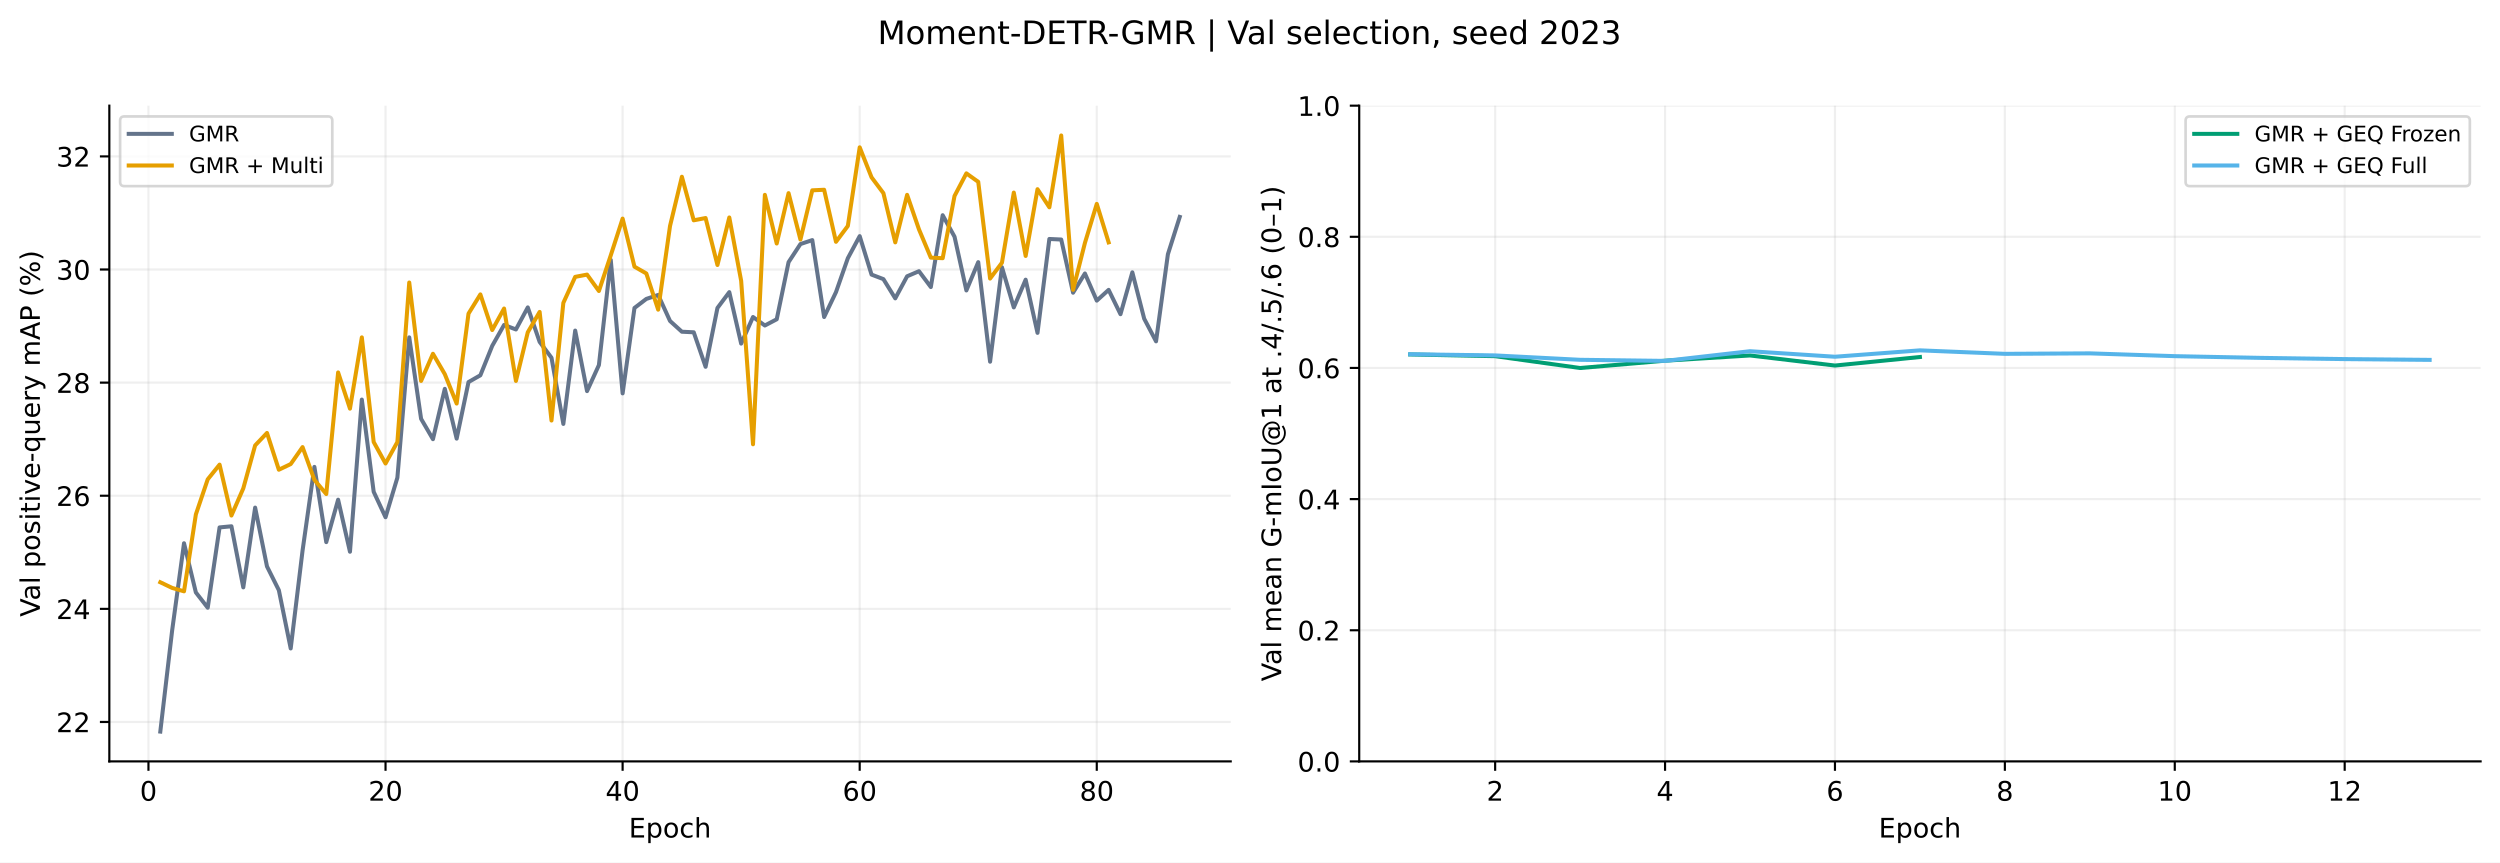
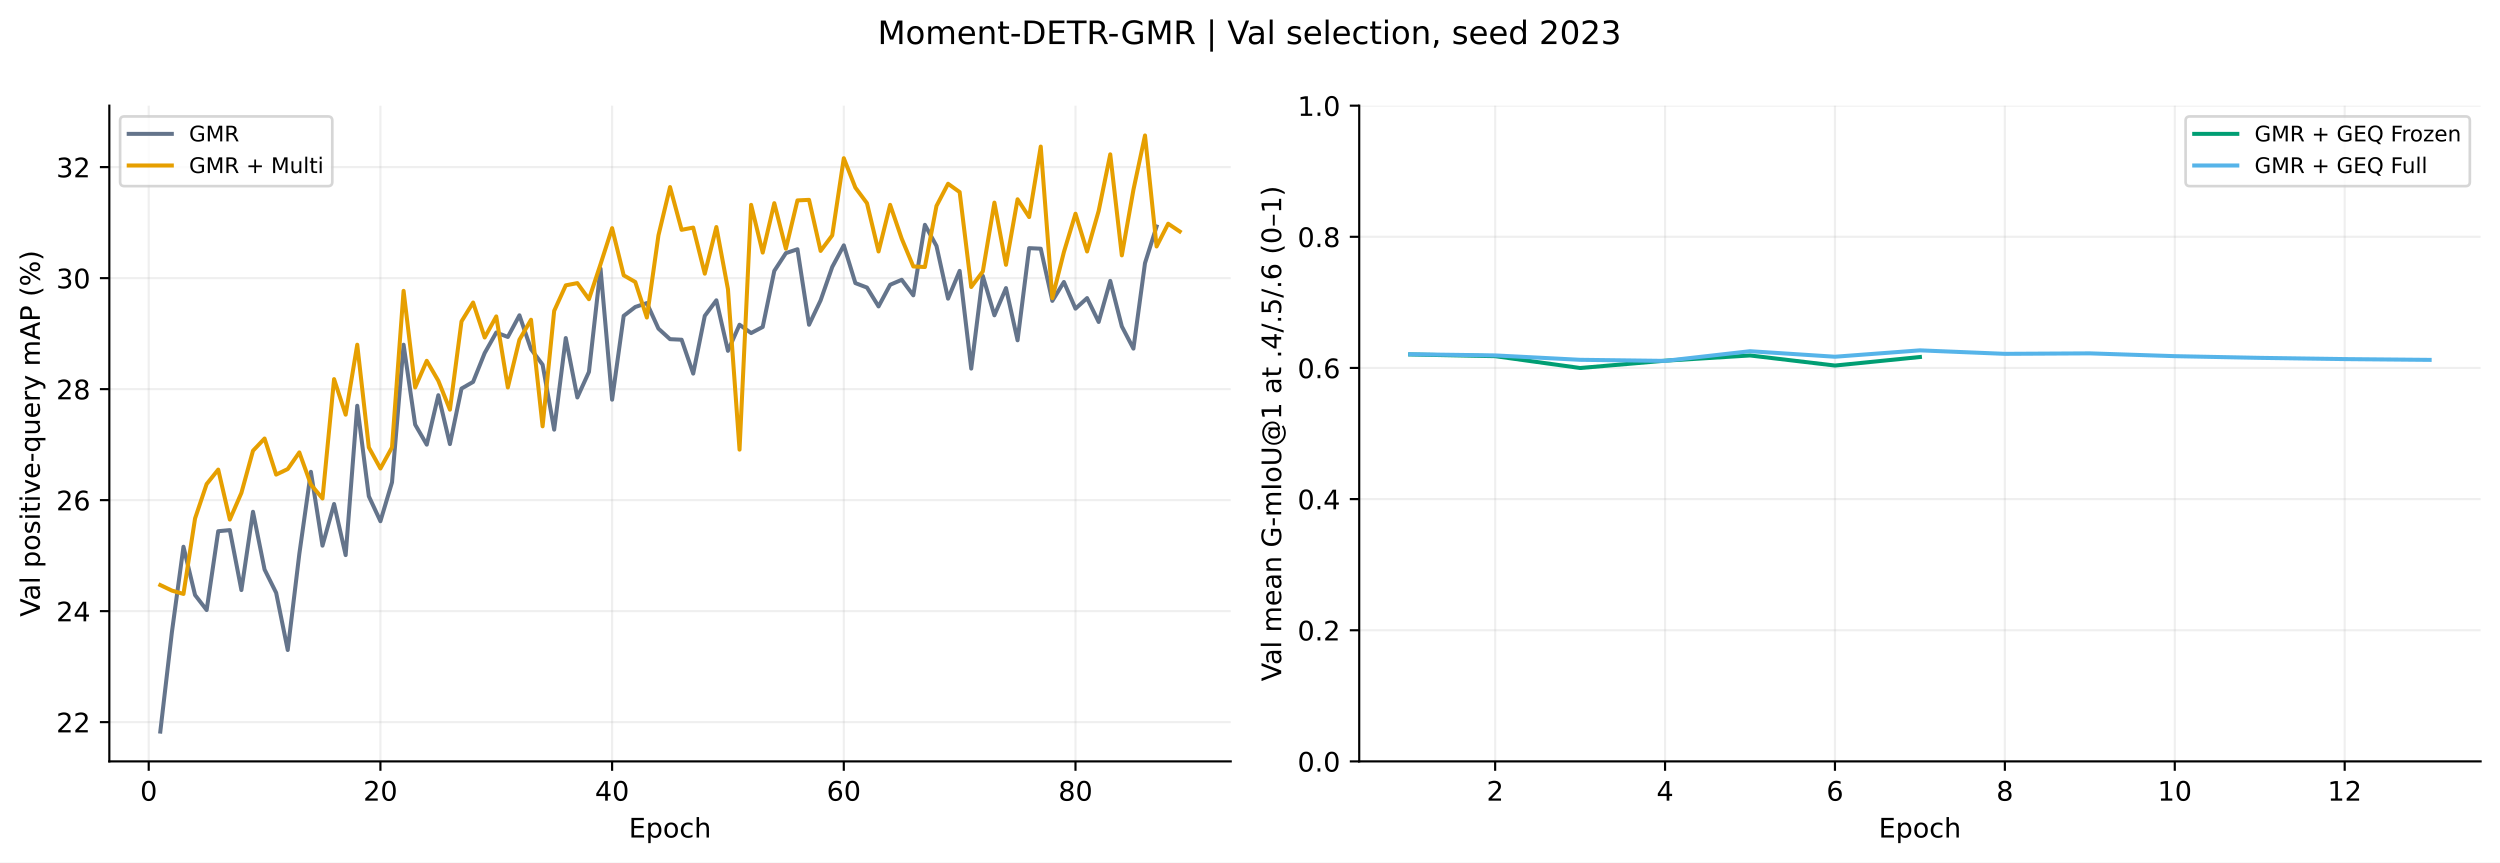
<svg xmlns="http://www.w3.org/2000/svg" xmlns:xlink="http://www.w3.org/1999/xlink" width="928.433pt" height="320.316pt" viewBox="0 0 928.433 320.316" version="1.1">
  <defs>
    <style type="text/css">*{stroke-linejoin: round; stroke-linecap: butt}</style>
  </defs>
  <g id="figure_1">
    <g id="patch_1">
      <path d="M -0 320.316  L 928.433 320.316  L 928.433 0  L -0 0  z " style="fill: #ffffff" />
    </g>
    <g id="axes_1">
      <g id="patch_2">
        <path d="M 40.603 282.76  L 457.058 282.76  L 457.058 39.24  L 40.603 39.24  z " style="fill: #ffffff" />
      </g>
      <g id="matplotlib.axis_1">
        <g id="xtick_1">
          <g id="line2d_1">
-             <path d="M 55.131 282.76  L 55.131 39.24  " clip-path="url(#pdc1da5cae6)" style="fill: none; stroke: #b0b0b0; stroke-opacity: 0.2; stroke-width: 0.8; stroke-linecap: square" />
+             <path d="M 55.231 282.76  L 55.231 39.24  " clip-path="url(#pdc1da5cae6)" style="fill: none; stroke: #b0b0b0; stroke-opacity: 0.2; stroke-width: 0.8; stroke-linecap: square" />
          </g>
          <g id="line2d_2">
            <defs>
              <path id="m847a747f1c" d="M 0 0  L 0 3.5  " style="stroke: #000000; stroke-width: 0.8" />
            </defs>
            <g>
-               <use xlink:href="#m847a747f1c" x="55.131" y="282.76" style="stroke: #000000; stroke-width: 0.8" />
+               <use xlink:href="#m847a747f1c" x="55.231" y="282.76" style="stroke: #000000; stroke-width: 0.8" />
            </g>
          </g>
          <g id="text_1">
-             <text style="font-size: 10px; font-family: 'DejaVu Sans'; text-anchor: middle" x="55.131" y="297.358" transform="rotate(-0 55.13063 297.3584)">0</text>
+             <text style="font-size: 10px; font-family: 'DejaVu Sans'; text-anchor: middle" x="55.231" y="297.358" transform="rotate(-0 55.23068 297.3584)">0</text>
          </g>
        </g>
        <g id="xtick_2">
          <g id="line2d_3">
-             <path d="M 143.176 282.76  L 143.176 39.24  " clip-path="url(#pdc1da5cae6)" style="fill: none; stroke: #b0b0b0; stroke-opacity: 0.2; stroke-width: 0.8; stroke-linecap: square" />
+             <path d="M 141.275 282.76  L 141.275 39.24  " clip-path="url(#pdc1da5cae6)" style="fill: none; stroke: #b0b0b0; stroke-opacity: 0.2; stroke-width: 0.8; stroke-linecap: square" />
          </g>
          <g id="line2d_4">
            <g>
-               <use xlink:href="#m847a747f1c" x="143.176" y="282.76" style="stroke: #000000; stroke-width: 0.8" />
+               <use xlink:href="#m847a747f1c" x="141.275" y="282.76" style="stroke: #000000; stroke-width: 0.8" />
            </g>
          </g>
          <g id="text_2">
-             <text style="font-size: 10px; font-family: 'DejaVu Sans'; text-anchor: middle" x="143.176" y="297.358" transform="rotate(-0 143.1761 297.3584)">20</text>
+             <text style="font-size: 10px; font-family: 'DejaVu Sans'; text-anchor: middle" x="141.275" y="297.358" transform="rotate(-0 141.2751 297.3584)">20</text>
          </g>
        </g>
        <g id="xtick_3">
          <g id="line2d_5">
-             <path d="M 231.222 282.76  L 231.222 39.24  " clip-path="url(#pdc1da5cae6)" style="fill: none; stroke: #b0b0b0; stroke-opacity: 0.2; stroke-width: 0.8; stroke-linecap: square" />
+             <path d="M 227.32 282.76  L 227.32 39.24  " clip-path="url(#pdc1da5cae6)" style="fill: none; stroke: #b0b0b0; stroke-opacity: 0.2; stroke-width: 0.8; stroke-linecap: square" />
          </g>
          <g id="line2d_6">
            <g>
-               <use xlink:href="#m847a747f1c" x="231.222" y="282.76" style="stroke: #000000; stroke-width: 0.8" />
+               <use xlink:href="#m847a747f1c" x="227.32" y="282.76" style="stroke: #000000; stroke-width: 0.8" />
            </g>
          </g>
          <g id="text_3">
-             <text style="font-size: 10px; font-family: 'DejaVu Sans'; text-anchor: middle" x="231.222" y="297.358" transform="rotate(-0 231.2215 297.3584)">40</text>
+             <text style="font-size: 10px; font-family: 'DejaVu Sans'; text-anchor: middle" x="227.32" y="297.358" transform="rotate(-0 227.3195 297.3584)">40</text>
          </g>
        </g>
        <g id="xtick_4">
          <g id="line2d_7">
-             <path d="M 319.267 282.76  L 319.267 39.24  " clip-path="url(#pdc1da5cae6)" style="fill: none; stroke: #b0b0b0; stroke-opacity: 0.2; stroke-width: 0.8; stroke-linecap: square" />
+             <path d="M 313.364 282.76  L 313.364 39.24  " clip-path="url(#pdc1da5cae6)" style="fill: none; stroke: #b0b0b0; stroke-opacity: 0.2; stroke-width: 0.8; stroke-linecap: square" />
          </g>
          <g id="line2d_8">
            <g>
-               <use xlink:href="#m847a747f1c" x="319.267" y="282.76" style="stroke: #000000; stroke-width: 0.8" />
+               <use xlink:href="#m847a747f1c" x="313.364" y="282.76" style="stroke: #000000; stroke-width: 0.8" />
            </g>
          </g>
          <g id="text_4">
-             <text style="font-size: 10px; font-family: 'DejaVu Sans'; text-anchor: middle" x="319.267" y="297.358" transform="rotate(-0 319.267 297.3584)">60</text>
+             <text style="font-size: 10px; font-family: 'DejaVu Sans'; text-anchor: middle" x="313.364" y="297.358" transform="rotate(-0 313.3639 297.3584)">60</text>
          </g>
        </g>
        <g id="xtick_5">
          <g id="line2d_9">
-             <path d="M 407.312 282.76  L 407.312 39.24  " clip-path="url(#pdc1da5cae6)" style="fill: none; stroke: #b0b0b0; stroke-opacity: 0.2; stroke-width: 0.8; stroke-linecap: square" />
+             <path d="M 399.408 282.76  L 399.408 39.24  " clip-path="url(#pdc1da5cae6)" style="fill: none; stroke: #b0b0b0; stroke-opacity: 0.2; stroke-width: 0.8; stroke-linecap: square" />
          </g>
          <g id="line2d_10">
            <g>
-               <use xlink:href="#m847a747f1c" x="407.312" y="282.76" style="stroke: #000000; stroke-width: 0.8" />
+               <use xlink:href="#m847a747f1c" x="399.408" y="282.76" style="stroke: #000000; stroke-width: 0.8" />
            </g>
          </g>
          <g id="text_5">
-             <text style="font-size: 10px; font-family: 'DejaVu Sans'; text-anchor: middle" x="407.312" y="297.358" transform="rotate(-0 407.3124 297.3584)">80</text>
+             <text style="font-size: 10px; font-family: 'DejaVu Sans'; text-anchor: middle" x="399.408" y="297.358" transform="rotate(-0 399.4084 297.3584)">80</text>
          </g>
        </g>
        <g id="text_6">
          <text style="font-size: 10px; font-family: 'DejaVu Sans'; text-anchor: middle" x="248.831" y="311.037" transform="rotate(-0 248.8306 311.0366)">Epoch</text>
        </g>
      </g>
      <g id="matplotlib.axis_2">
        <g id="ytick_1">
          <g id="line2d_11">
-             <path d="M 40.603 268.12  L 457.058 268.12  " clip-path="url(#pdc1da5cae6)" style="fill: none; stroke: #b0b0b0; stroke-opacity: 0.2; stroke-width: 0.8; stroke-linecap: square" />
+             <path d="M 40.603 268.187  L 457.058 268.187  " clip-path="url(#pdc1da5cae6)" style="fill: none; stroke: #b0b0b0; stroke-opacity: 0.2; stroke-width: 0.8; stroke-linecap: square" />
          </g>
          <g id="line2d_12">
            <defs>
              <path id="mc433141c62" d="M 0 0  L -3.5 0  " style="stroke: #000000; stroke-width: 0.8" />
            </defs>
            <g>
-               <use xlink:href="#mc433141c62" x="40.603" y="268.12" style="stroke: #000000; stroke-width: 0.8" />
+               <use xlink:href="#mc433141c62" x="40.603" y="268.187" style="stroke: #000000; stroke-width: 0.8" />
            </g>
          </g>
          <g id="text_7">
-             <text style="font-size: 10px; font-family: 'DejaVu Sans'; text-anchor: end" x="33.603" y="271.919" transform="rotate(-0 33.60312 271.9195)">22</text>
+             <text style="font-size: 10px; font-family: 'DejaVu Sans'; text-anchor: end" x="33.603" y="271.986" transform="rotate(-0 33.60312 271.9859)">22</text>
          </g>
        </g>
        <g id="ytick_2">
          <g id="line2d_13">
-             <path d="M 40.603 226.112  L 457.058 226.112  " clip-path="url(#pdc1da5cae6)" style="fill: none; stroke: #b0b0b0; stroke-opacity: 0.2; stroke-width: 0.8; stroke-linecap: square" />
+             <path d="M 40.603 226.961  L 457.058 226.961  " clip-path="url(#pdc1da5cae6)" style="fill: none; stroke: #b0b0b0; stroke-opacity: 0.2; stroke-width: 0.8; stroke-linecap: square" />
          </g>
          <g id="line2d_14">
            <g>
-               <use xlink:href="#mc433141c62" x="40.603" y="226.112" style="stroke: #000000; stroke-width: 0.8" />
+               <use xlink:href="#mc433141c62" x="40.603" y="226.961" style="stroke: #000000; stroke-width: 0.8" />
            </g>
          </g>
          <g id="text_8">
-             <text style="font-size: 10px; font-family: 'DejaVu Sans'; text-anchor: end" x="33.603" y="229.912" transform="rotate(-0 33.60312 229.9115)">24</text>
+             <text style="font-size: 10px; font-family: 'DejaVu Sans'; text-anchor: end" x="33.603" y="230.76" transform="rotate(-0 33.60312 230.7603)">24</text>
          </g>
        </g>
        <g id="ytick_3">
          <g id="line2d_15">
-             <path d="M 40.603 184.104  L 457.058 184.104  " clip-path="url(#pdc1da5cae6)" style="fill: none; stroke: #b0b0b0; stroke-opacity: 0.2; stroke-width: 0.8; stroke-linecap: square" />
+             <path d="M 40.603 185.735  L 457.058 185.735  " clip-path="url(#pdc1da5cae6)" style="fill: none; stroke: #b0b0b0; stroke-opacity: 0.2; stroke-width: 0.8; stroke-linecap: square" />
          </g>
          <g id="line2d_16">
            <g>
-               <use xlink:href="#mc433141c62" x="40.603" y="184.104" style="stroke: #000000; stroke-width: 0.8" />
+               <use xlink:href="#mc433141c62" x="40.603" y="185.735" style="stroke: #000000; stroke-width: 0.8" />
            </g>
          </g>
          <g id="text_9">
-             <text style="font-size: 10px; font-family: 'DejaVu Sans'; text-anchor: end" x="33.603" y="187.904" transform="rotate(-0 33.60312 187.9036)">26</text>
+             <text style="font-size: 10px; font-family: 'DejaVu Sans'; text-anchor: end" x="33.603" y="189.535" transform="rotate(-0 33.60312 189.5346)">26</text>
          </g>
        </g>
        <g id="ytick_4">
          <g id="line2d_17">
-             <path d="M 40.603 142.096  L 457.058 142.096  " clip-path="url(#pdc1da5cae6)" style="fill: none; stroke: #b0b0b0; stroke-opacity: 0.2; stroke-width: 0.8; stroke-linecap: square" />
+             <path d="M 40.603 144.51  L 457.058 144.51  " clip-path="url(#pdc1da5cae6)" style="fill: none; stroke: #b0b0b0; stroke-opacity: 0.2; stroke-width: 0.8; stroke-linecap: square" />
          </g>
          <g id="line2d_18">
            <g>
-               <use xlink:href="#mc433141c62" x="40.603" y="142.096" style="stroke: #000000; stroke-width: 0.8" />
+               <use xlink:href="#mc433141c62" x="40.603" y="144.51" style="stroke: #000000; stroke-width: 0.8" />
            </g>
          </g>
          <g id="text_10">
-             <text style="font-size: 10px; font-family: 'DejaVu Sans'; text-anchor: end" x="33.603" y="145.896" transform="rotate(-0 33.60312 145.8956)">28</text>
+             <text style="font-size: 10px; font-family: 'DejaVu Sans'; text-anchor: end" x="33.603" y="148.309" transform="rotate(-0 33.60312 148.309)">28</text>
          </g>
        </g>
        <g id="ytick_5">
          <g id="line2d_19">
-             <path d="M 40.603 100.088  L 457.058 100.088  " clip-path="url(#pdc1da5cae6)" style="fill: none; stroke: #b0b0b0; stroke-opacity: 0.2; stroke-width: 0.8; stroke-linecap: square" />
+             <path d="M 40.603 103.284  L 457.058 103.284  " clip-path="url(#pdc1da5cae6)" style="fill: none; stroke: #b0b0b0; stroke-opacity: 0.2; stroke-width: 0.8; stroke-linecap: square" />
          </g>
          <g id="line2d_20">
            <g>
-               <use xlink:href="#mc433141c62" x="40.603" y="100.088" style="stroke: #000000; stroke-width: 0.8" />
+               <use xlink:href="#mc433141c62" x="40.603" y="103.284" style="stroke: #000000; stroke-width: 0.8" />
            </g>
          </g>
          <g id="text_11">
-             <text style="font-size: 10px; font-family: 'DejaVu Sans'; text-anchor: end" x="33.603" y="103.888" transform="rotate(-0 33.60312 103.8877)">30</text>
+             <text style="font-size: 10px; font-family: 'DejaVu Sans'; text-anchor: end" x="33.603" y="107.083" transform="rotate(-0 33.60312 107.0833)">30</text>
          </g>
        </g>
        <g id="ytick_6">
          <g id="line2d_21">
-             <path d="M 40.603 58.081  L 457.058 58.081  " clip-path="url(#pdc1da5cae6)" style="fill: none; stroke: #b0b0b0; stroke-opacity: 0.2; stroke-width: 0.8; stroke-linecap: square" />
+             <path d="M 40.603 62.058  L 457.058 62.058  " clip-path="url(#pdc1da5cae6)" style="fill: none; stroke: #b0b0b0; stroke-opacity: 0.2; stroke-width: 0.8; stroke-linecap: square" />
          </g>
          <g id="line2d_22">
            <g>
-               <use xlink:href="#mc433141c62" x="40.603" y="58.081" style="stroke: #000000; stroke-width: 0.8" />
+               <use xlink:href="#mc433141c62" x="40.603" y="62.058" style="stroke: #000000; stroke-width: 0.8" />
            </g>
          </g>
          <g id="text_12">
-             <text style="font-size: 10px; font-family: 'DejaVu Sans'; text-anchor: end" x="33.603" y="61.88" transform="rotate(-0 33.60312 61.87978)">32</text>
+             <text style="font-size: 10px; font-family: 'DejaVu Sans'; text-anchor: end" x="33.603" y="65.858" transform="rotate(-0 33.60312 65.85762)">32</text>
          </g>
        </g>
        <g id="text_13">
          <text style="font-size: 10px; font-family: 'DejaVu Sans'; text-anchor: middle" x="14.798" y="161" transform="rotate(-90 14.79844 161)">Val positive-query mAP (%)</text>
        </g>
      </g>
      <g id="line2d_23">
-         <path d="M 59.533 271.691  L 63.935 234.094  L 68.337 201.748  L 72.74 220.021  L 77.142 225.692  L 81.544 195.867  L 85.947 195.447  L 90.349 218.131  L 94.751 188.515  L 99.153 210.359  L 103.556 219.181  L 107.958 240.815  L 112.36 204.478  L 116.762 173.392  L 121.165 201.328  L 125.567 185.575  L 129.969 204.898  L 134.372 148.398  L 138.774 182.634  L 143.176 192.086  L 147.578 177.383  L 151.981 125.293  L 156.383 155.539  L 160.785 163.1  L 165.187 144.407  L 169.59 162.89  L 173.992 141.886  L 178.394 139.366  L 182.797 128.444  L 187.199 120.672  L 191.601 122.353  L 196.003 114.161  L 200.406 126.974  L 204.808 132.855  L 209.21 157.429  L 213.612 122.773  L 218.015 145.247  L 222.417 135.585  L 226.819 96.518  L 231.222 146.087  L 235.624 114.371  L 240.026 111.011  L 244.428 109.54  L 248.831 119.202  L 253.233 123.193  L 257.635 123.403  L 262.037 136.215  L 266.44 114.371  L 270.842 108.49  L 275.244 127.604  L 279.647 117.732  L 284.049 120.882  L 288.451 118.572  L 292.853 97.358  L 297.256 90.637  L 301.658 89.166  L 306.06 117.732  L 310.462 108.49  L 314.865 95.888  L 319.267 87.696  L 323.669 101.979  L 328.072 103.659  L 332.474 110.801  L 336.876 102.609  L 341.278 100.719  L 345.681 106.6  L 350.083 79.925  L 354.485 87.906  L 358.887 107.86  L 363.29 97.358  L 367.692 134.325  L 372.094 99.248  L 376.497 114.161  L 380.899 103.869  L 385.301 123.613  L 389.703 88.746  L 394.106 88.956  L 398.508 108.7  L 402.91 101.559  L 407.312 111.641  L 411.715 107.65  L 416.117 116.682  L 420.519 101.139  L 424.922 118.362  L 429.324 126.764  L 433.726 94.417  L 438.128 80.555  " clip-path="url(#pdc1da5cae6)" style="fill: none; stroke: #64748b; stroke-width: 1.5; stroke-linecap: square" />
+         <path d="M 59.533 271.691  L 63.835 234.794  L 68.137 203.05  L 72.44 220.983  L 76.742 226.549  L 81.044 197.279  L 85.346 196.866  L 89.648 219.128  L 93.951 190.064  L 98.253 211.501  L 102.555 220.159  L 106.857 241.39  L 111.16 205.73  L 115.462 175.223  L 119.764 202.638  L 124.066 187.178  L 128.368 206.142  L 132.671 150.694  L 136.973 184.292  L 141.275 193.568  L 145.577 179.139  L 149.88 128.019  L 154.182 157.702  L 158.484 165.123  L 162.786 146.777  L 167.088 164.916  L 171.391 144.304  L 175.693 141.83  L 179.995 131.111  L 184.297 123.485  L 188.6 125.134  L 192.902 117.095  L 197.204 129.668  L 201.506 135.44  L 205.808 159.557  L 210.111 125.546  L 214.413 147.602  L 218.715 138.12  L 223.017 99.78  L 227.32 148.426  L 231.622 117.301  L 235.924 114.003  L 240.226 112.56  L 244.528 122.042  L 248.831 125.958  L 253.133 126.164  L 257.435 138.738  L 261.737 117.301  L 266.04 111.529  L 270.342 130.287  L 274.644 120.599  L 278.946 123.691  L 283.248 121.423  L 287.551 100.604  L 291.853 94.008  L 296.155 92.565  L 300.457 120.599  L 304.759 111.529  L 309.062 99.162  L 313.364 91.122  L 317.666 105.139  L 321.968 106.788  L 326.271 113.797  L 330.573 105.758  L 334.875 103.902  L 339.177 109.674  L 343.479 83.496  L 347.782 91.329  L 352.084 110.911  L 356.386 100.604  L 360.688 136.883  L 364.991 102.46  L 369.293 117.095  L 373.595 106.994  L 377.897 126.37  L 382.199 92.153  L 386.502 92.359  L 390.804 111.735  L 395.106 104.727  L 399.408 114.621  L 403.711 110.705  L 408.013 119.568  L 412.315 104.315  L 416.617 121.217  L 420.919 129.462  L 425.222 97.719  L 429.524 84.114  " clip-path="url(#pdc1da5cae6)" style="fill: none; stroke: #64748b; stroke-width: 1.5; stroke-linecap: square" />
      </g>
      <g id="line2d_24">
-         <path d="M 59.533 216.24  L 63.935 218.341  L 68.337 219.601  L 72.74 191.036  L 77.142 178.013  L 81.544 172.552  L 85.947 191.456  L 90.349 181.374  L 94.751 165.411  L 99.153 160.79  L 103.556 174.443  L 107.958 172.342  L 112.36 166.041  L 116.762 178.223  L 121.165 183.474  L 125.567 138.316  L 129.969 151.758  L 134.372 125.293  L 138.774 164.151  L 143.176 172.132  L 147.578 164.151  L 151.981 104.919  L 156.383 141.466  L 160.785 131.384  L 165.187 138.946  L 169.59 149.868  L 173.992 116.472  L 178.394 109.33  L 182.797 122.563  L 187.199 114.581  L 191.601 141.466  L 196.003 123.403  L 200.406 115.841  L 204.808 156.169  L 209.21 112.481  L 213.612 102.819  L 218.015 101.979  L 222.417 108.07  L 226.819 94.838  L 231.222 81.185  L 235.624 99.038  L 240.026 101.559  L 244.428 115.001  L 248.831 83.915  L 253.233 65.642  L 257.635 81.815  L 262.037 80.975  L 266.44 98.408  L 270.842 80.765  L 275.244 104.289  L 279.647 164.991  L 284.049 72.363  L 288.451 90.427  L 292.853 71.733  L 297.256 88.956  L 301.658 70.683  L 306.06 70.473  L 310.462 89.797  L 314.865 83.915  L 319.267 54.72  L 323.669 65.852  L 328.072 71.733  L 332.474 90.007  L 336.876 72.363  L 341.278 85.176  L 345.681 95.678  L 350.083 95.888  L 354.485 72.783  L 358.887 64.382  L 363.29 67.532  L 367.692 103.449  L 372.094 97.568  L 376.497 71.523  L 380.899 95.048  L 385.301 70.263  L 389.703 76.984  L 394.106 50.309  L 398.508 107.65  L 402.91 90.217  L 407.312 75.724  L 411.715 90.007  " clip-path="url(#pdc1da5cae6)" style="fill: none; stroke: #e69f00; stroke-width: 1.5; stroke-linecap: square" />
+         <path d="M 59.533 217.273  L 63.835 219.334  L 68.137 220.571  L 72.44 192.538  L 76.742 179.758  L 81.044 174.398  L 85.346 192.95  L 89.648 183.056  L 93.951 167.39  L 98.253 162.855  L 102.555 176.253  L 106.857 174.192  L 111.16 168.008  L 115.462 179.964  L 119.764 185.117  L 124.066 140.799  L 128.368 153.992  L 132.671 128.019  L 136.973 166.153  L 141.275 173.986  L 145.577 166.153  L 149.88 108.025  L 154.182 143.891  L 158.484 133.997  L 162.786 141.418  L 167.088 152.136  L 171.391 119.362  L 175.693 112.354  L 179.995 125.34  L 184.297 117.507  L 188.6 143.891  L 192.902 126.164  L 197.204 118.744  L 201.506 158.32  L 205.808 115.446  L 210.111 105.964  L 214.413 105.139  L 218.715 111.117  L 223.017 98.131  L 227.32 84.733  L 231.622 102.253  L 235.924 104.727  L 240.226 117.919  L 244.528 87.412  L 248.831 69.479  L 253.133 85.351  L 257.435 84.526  L 261.737 101.635  L 266.04 84.32  L 270.342 107.407  L 274.644 166.978  L 278.946 76.075  L 283.248 93.802  L 287.551 75.457  L 291.853 92.359  L 296.155 74.426  L 300.457 74.22  L 304.759 93.184  L 309.062 87.412  L 313.364 58.76  L 317.666 69.685  L 321.968 75.457  L 326.271 93.39  L 330.573 76.075  L 334.875 88.649  L 339.177 98.955  L 343.479 99.162  L 347.782 76.487  L 352.084 68.242  L 356.386 71.334  L 360.688 106.582  L 364.991 100.811  L 369.293 75.251  L 373.595 98.337  L 377.897 74.014  L 382.199 80.61  L 386.502 54.432  L 390.804 110.705  L 395.106 93.596  L 399.408 79.373  L 403.711 93.39  L 408.013 78.343  L 412.315 57.317  L 416.617 94.833  L 420.919 70.51  L 425.222 50.309  L 429.524 91.535  L 433.826 83.083  L 438.128 85.969  " clip-path="url(#pdc1da5cae6)" style="fill: none; stroke: #e69f00; stroke-width: 1.5; stroke-linecap: square" />
      </g>
      <g id="patch_3">
        <path d="M 40.603 282.76  L 40.603 39.24  " style="fill: none; stroke: #000000; stroke-width: 0.8; stroke-linejoin: miter; stroke-linecap: square" />
      </g>
      <g id="patch_4">
        <path d="M 40.603 282.76  L 457.058 282.76  " style="fill: none; stroke: #000000; stroke-width: 0.8; stroke-linejoin: miter; stroke-linecap: square" />
      </g>
      <g id="legend_1">
        <g id="patch_5">
          <path d="M 46.203 69.125  L 121.806 69.125  Q 123.406 69.125 123.406 67.525  L 123.406 44.84  Q 123.406 43.24 121.806 43.24  L 46.203 43.24  Q 44.603 43.24 44.603 44.84  L 44.603 67.525  Q 44.603 69.125 46.203 69.125  z " style="fill: #ffffff; opacity: 0.8; stroke: #cccccc; stroke-linejoin: miter" />
        </g>
        <g id="line2d_25">
          <path d="M 47.803 49.719  L 55.803 49.719  L 63.803 49.719  " style="fill: none; stroke: #64748b; stroke-width: 1.5; stroke-linecap: square" />
        </g>
        <g id="text_14">
          <text style="font-size: 8px; font-family: 'DejaVu Sans'; text-anchor: start" x="70.203" y="52.519" transform="rotate(-0 70.20312 52.51875)">GMR</text>
        </g>
        <g id="line2d_26">
          <path d="M 47.803 61.461  L 55.803 61.461  L 63.803 61.461  " style="fill: none; stroke: #e69f00; stroke-width: 1.5; stroke-linecap: square" />
        </g>
        <g id="text_15">
          <text style="font-size: 8px; font-family: 'DejaVu Sans'; text-anchor: start" x="70.203" y="64.261" transform="rotate(-0 70.20312 64.26125)">GMR + Multi</text>
        </g>
      </g>
    </g>
    <g id="axes_2">
      <g id="patch_6">
        <path d="M 504.778 282.76  L 921.233 282.76  L 921.233 39.24  L 504.778 39.24  z " style="fill: #ffffff" />
      </g>
      <g id="matplotlib.axis_3">
        <g id="xtick_6">
          <g id="line2d_27">
            <path d="M 555.258 282.76  L 555.258 39.24  " clip-path="url(#p370dd41538)" style="fill: none; stroke: #b0b0b0; stroke-opacity: 0.2; stroke-width: 0.8; stroke-linecap: square" />
          </g>
          <g id="line2d_28">
            <g>
              <use xlink:href="#m847a747f1c" x="555.258" y="282.76" style="stroke: #000000; stroke-width: 0.8" />
            </g>
          </g>
          <g id="text_16">
            <text style="font-size: 10px; font-family: 'DejaVu Sans'; text-anchor: middle" x="555.258" y="297.358" transform="rotate(-0 555.2575 297.3584)">2</text>
          </g>
        </g>
        <g id="xtick_7">
          <g id="line2d_29">
            <path d="M 618.357 282.76  L 618.357 39.24  " clip-path="url(#p370dd41538)" style="fill: none; stroke: #b0b0b0; stroke-opacity: 0.2; stroke-width: 0.8; stroke-linecap: square" />
          </g>
          <g id="line2d_30">
            <g>
              <use xlink:href="#m847a747f1c" x="618.357" y="282.76" style="stroke: #000000; stroke-width: 0.8" />
            </g>
          </g>
          <g id="text_17">
            <text style="font-size: 10px; font-family: 'DejaVu Sans'; text-anchor: middle" x="618.357" y="297.358" transform="rotate(-0 618.3568 297.3584)">4</text>
          </g>
        </g>
        <g id="xtick_8">
          <g id="line2d_31">
            <path d="M 681.456 282.76  L 681.456 39.24  " clip-path="url(#p370dd41538)" style="fill: none; stroke: #b0b0b0; stroke-opacity: 0.2; stroke-width: 0.8; stroke-linecap: square" />
          </g>
          <g id="line2d_32">
            <g>
              <use xlink:href="#m847a747f1c" x="681.456" y="282.76" style="stroke: #000000; stroke-width: 0.8" />
            </g>
          </g>
          <g id="text_18">
            <text style="font-size: 10px; font-family: 'DejaVu Sans'; text-anchor: middle" x="681.456" y="297.358" transform="rotate(-0 681.456 297.3584)">6</text>
          </g>
        </g>
        <g id="xtick_9">
          <g id="line2d_33">
            <path d="M 744.555 282.76  L 744.555 39.24  " clip-path="url(#p370dd41538)" style="fill: none; stroke: #b0b0b0; stroke-opacity: 0.2; stroke-width: 0.8; stroke-linecap: square" />
          </g>
          <g id="line2d_34">
            <g>
              <use xlink:href="#m847a747f1c" x="744.555" y="282.76" style="stroke: #000000; stroke-width: 0.8" />
            </g>
          </g>
          <g id="text_19">
            <text style="font-size: 10px; font-family: 'DejaVu Sans'; text-anchor: middle" x="744.555" y="297.358" transform="rotate(-0 744.5552 297.3584)">8</text>
          </g>
        </g>
        <g id="xtick_10">
          <g id="line2d_35">
            <path d="M 807.654 282.76  L 807.654 39.24  " clip-path="url(#p370dd41538)" style="fill: none; stroke: #b0b0b0; stroke-opacity: 0.2; stroke-width: 0.8; stroke-linecap: square" />
          </g>
          <g id="line2d_36">
            <g>
              <use xlink:href="#m847a747f1c" x="807.654" y="282.76" style="stroke: #000000; stroke-width: 0.8" />
            </g>
          </g>
          <g id="text_20">
            <text style="font-size: 10px; font-family: 'DejaVu Sans'; text-anchor: middle" x="807.654" y="297.358" transform="rotate(-0 807.6545 297.3584)">10</text>
          </g>
        </g>
        <g id="xtick_11">
          <g id="line2d_37">
            <path d="M 870.754 282.76  L 870.754 39.24  " clip-path="url(#p370dd41538)" style="fill: none; stroke: #b0b0b0; stroke-opacity: 0.2; stroke-width: 0.8; stroke-linecap: square" />
          </g>
          <g id="line2d_38">
            <g>
              <use xlink:href="#m847a747f1c" x="870.754" y="282.76" style="stroke: #000000; stroke-width: 0.8" />
            </g>
          </g>
          <g id="text_21">
            <text style="font-size: 10px; font-family: 'DejaVu Sans'; text-anchor: middle" x="870.754" y="297.358" transform="rotate(-0 870.7537 297.3584)">12</text>
          </g>
        </g>
        <g id="text_22">
          <text style="font-size: 10px; font-family: 'DejaVu Sans'; text-anchor: middle" x="713.006" y="311.037" transform="rotate(-0 713.0056 311.0366)">Epoch</text>
        </g>
      </g>
      <g id="matplotlib.axis_4">
        <g id="ytick_7">
          <g id="line2d_39">
            <path d="M 504.778 282.76  L 921.233 282.76  " clip-path="url(#p370dd41538)" style="fill: none; stroke: #b0b0b0; stroke-opacity: 0.2; stroke-width: 0.8; stroke-linecap: square" />
          </g>
          <g id="line2d_40">
            <g>
              <use xlink:href="#mc433141c62" x="504.778" y="282.76" style="stroke: #000000; stroke-width: 0.8" />
            </g>
          </g>
          <g id="text_23">
            <text style="font-size: 10px; font-family: 'DejaVu Sans'; text-anchor: end" x="497.778" y="286.559" transform="rotate(-0 497.7781 286.5592)">0.0</text>
          </g>
        </g>
        <g id="ytick_8">
          <g id="line2d_41">
            <path d="M 504.778 234.056  L 921.233 234.056  " clip-path="url(#p370dd41538)" style="fill: none; stroke: #b0b0b0; stroke-opacity: 0.2; stroke-width: 0.8; stroke-linecap: square" />
          </g>
          <g id="line2d_42">
            <g>
              <use xlink:href="#mc433141c62" x="504.778" y="234.056" style="stroke: #000000; stroke-width: 0.8" />
            </g>
          </g>
          <g id="text_24">
            <text style="font-size: 10px; font-family: 'DejaVu Sans'; text-anchor: end" x="497.778" y="237.855" transform="rotate(-0 497.7781 237.8552)">0.2</text>
          </g>
        </g>
        <g id="ytick_9">
          <g id="line2d_43">
            <path d="M 504.778 185.352  L 921.233 185.352  " clip-path="url(#p370dd41538)" style="fill: none; stroke: #b0b0b0; stroke-opacity: 0.2; stroke-width: 0.8; stroke-linecap: square" />
          </g>
          <g id="line2d_44">
            <g>
              <use xlink:href="#mc433141c62" x="504.778" y="185.352" style="stroke: #000000; stroke-width: 0.8" />
            </g>
          </g>
          <g id="text_25">
            <text style="font-size: 10px; font-family: 'DejaVu Sans'; text-anchor: end" x="497.778" y="189.151" transform="rotate(-0 497.7781 189.1512)">0.4</text>
          </g>
        </g>
        <g id="ytick_10">
          <g id="line2d_45">
            <path d="M 504.778 136.648  L 921.233 136.648  " clip-path="url(#p370dd41538)" style="fill: none; stroke: #b0b0b0; stroke-opacity: 0.2; stroke-width: 0.8; stroke-linecap: square" />
          </g>
          <g id="line2d_46">
            <g>
              <use xlink:href="#mc433141c62" x="504.778" y="136.648" style="stroke: #000000; stroke-width: 0.8" />
            </g>
          </g>
          <g id="text_26">
            <text style="font-size: 10px; font-family: 'DejaVu Sans'; text-anchor: end" x="497.778" y="140.447" transform="rotate(-0 497.7781 140.4472)">0.6</text>
          </g>
        </g>
        <g id="ytick_11">
          <g id="line2d_47">
            <path d="M 504.778 87.944  L 921.233 87.944  " clip-path="url(#p370dd41538)" style="fill: none; stroke: #b0b0b0; stroke-opacity: 0.2; stroke-width: 0.8; stroke-linecap: square" />
          </g>
          <g id="line2d_48">
            <g>
              <use xlink:href="#mc433141c62" x="504.778" y="87.944" style="stroke: #000000; stroke-width: 0.8" />
            </g>
          </g>
          <g id="text_27">
            <text style="font-size: 10px; font-family: 'DejaVu Sans'; text-anchor: end" x="497.778" y="91.743" transform="rotate(-0 497.7781 91.74322)">0.8</text>
          </g>
        </g>
        <g id="ytick_12">
          <g id="line2d_49">
            <path d="M 504.778 39.24  L 921.233 39.24  " clip-path="url(#p370dd41538)" style="fill: none; stroke: #b0b0b0; stroke-opacity: 0.2; stroke-width: 0.8; stroke-linecap: square" />
          </g>
          <g id="line2d_50">
            <g>
              <use xlink:href="#mc433141c62" x="504.778" y="39.24" style="stroke: #000000; stroke-width: 0.8" />
            </g>
          </g>
          <g id="text_28">
            <text style="font-size: 10px; font-family: 'DejaVu Sans'; text-anchor: end" x="497.778" y="43.039" transform="rotate(-0 497.7781 43.03922)">1.0</text>
          </g>
        </g>
        <g id="text_29">
          <text style="font-size: 10px; font-family: 'DejaVu Sans'; text-anchor: middle" x="475.795" y="161" transform="rotate(-90 475.7953 161)">Val mean G-mIoU@1 at .4/.5/.6 (0–1)</text>
        </g>
      </g>
      <g id="line2d_51">
        <path d="M 523.708 131.634  L 555.258 132.272  L 586.807 136.669  L 618.357 133.955  L 649.906 132.01  L 681.456 135.753  L 713.006 132.585  " clip-path="url(#p370dd41538)" style="fill: none; stroke: #009e73; stroke-width: 1.5; stroke-linecap: square" />
      </g>
      <g id="line2d_52">
        <path d="M 523.708 131.558  L 555.258 131.99  L 586.807 133.622  L 618.357 134.024  L 649.906 130.429  L 681.456 132.482  L 713.006 130.113  L 744.555 131.406  L 776.105 131.228  L 807.654 132.269  L 839.204 132.9  L 870.754 133.357  L 902.303 133.65  " clip-path="url(#p370dd41538)" style="fill: none; stroke: #56b4e9; stroke-width: 1.5; stroke-linecap: square" />
      </g>
      <g id="patch_7">
        <path d="M 504.778 282.76  L 504.778 39.24  " style="fill: none; stroke: #000000; stroke-width: 0.8; stroke-linejoin: miter; stroke-linecap: square" />
      </g>
      <g id="patch_8">
        <path d="M 504.778 282.76  L 921.233 282.76  " style="fill: none; stroke: #000000; stroke-width: 0.8; stroke-linejoin: miter; stroke-linecap: square" />
      </g>
      <g id="legend_2">
        <g id="patch_9">
          <path d="M 813.274 69.125  L 915.633 69.125  Q 917.233 69.125 917.233 67.525  L 917.233 44.84  Q 917.233 43.24 915.633 43.24  L 813.274 43.24  Q 811.674 43.24 811.674 44.84  L 811.674 67.525  Q 811.674 69.125 813.274 69.125  z " style="fill: #ffffff; opacity: 0.8; stroke: #cccccc; stroke-linejoin: miter" />
        </g>
        <g id="line2d_53">
          <path d="M 814.874 49.719  L 822.874 49.719  L 830.874 49.719  " style="fill: none; stroke: #009e73; stroke-width: 1.5; stroke-linecap: square" />
        </g>
        <g id="text_30">
          <text style="font-size: 8px; font-family: 'DejaVu Sans'; text-anchor: start" x="837.274" y="52.519" transform="rotate(-0 837.2744 52.51875)">GMR + GEQ Frozen</text>
        </g>
        <g id="line2d_54">
          <path d="M 814.874 61.461  L 822.874 61.461  L 830.874 61.461  " style="fill: none; stroke: #56b4e9; stroke-width: 1.5; stroke-linecap: square" />
        </g>
        <g id="text_31">
          <text style="font-size: 8px; font-family: 'DejaVu Sans'; text-anchor: start" x="837.274" y="64.261" transform="rotate(-0 837.2744 64.26125)">GMR + GEQ Full</text>
        </g>
      </g>
    </g>
    <g id="text_32">
      <text style="font-size: 12px; font-family: 'DejaVu Sans'; text-anchor: middle" x="464.033" y="16.371" transform="rotate(-0 464.0331 16.37063)">Moment-DETR-GMR | Val selection, seed 2023</text>
    </g>
  </g>
  <defs>
    <clipPath id="pdc1da5cae6">
      <rect x="40.603" y="39.24" width="416.455" height="243.52" />
    </clipPath>
    <clipPath id="p370dd41538">
      <rect x="504.778" y="39.24" width="416.455" height="243.52" />
    </clipPath>
  </defs>
</svg>
